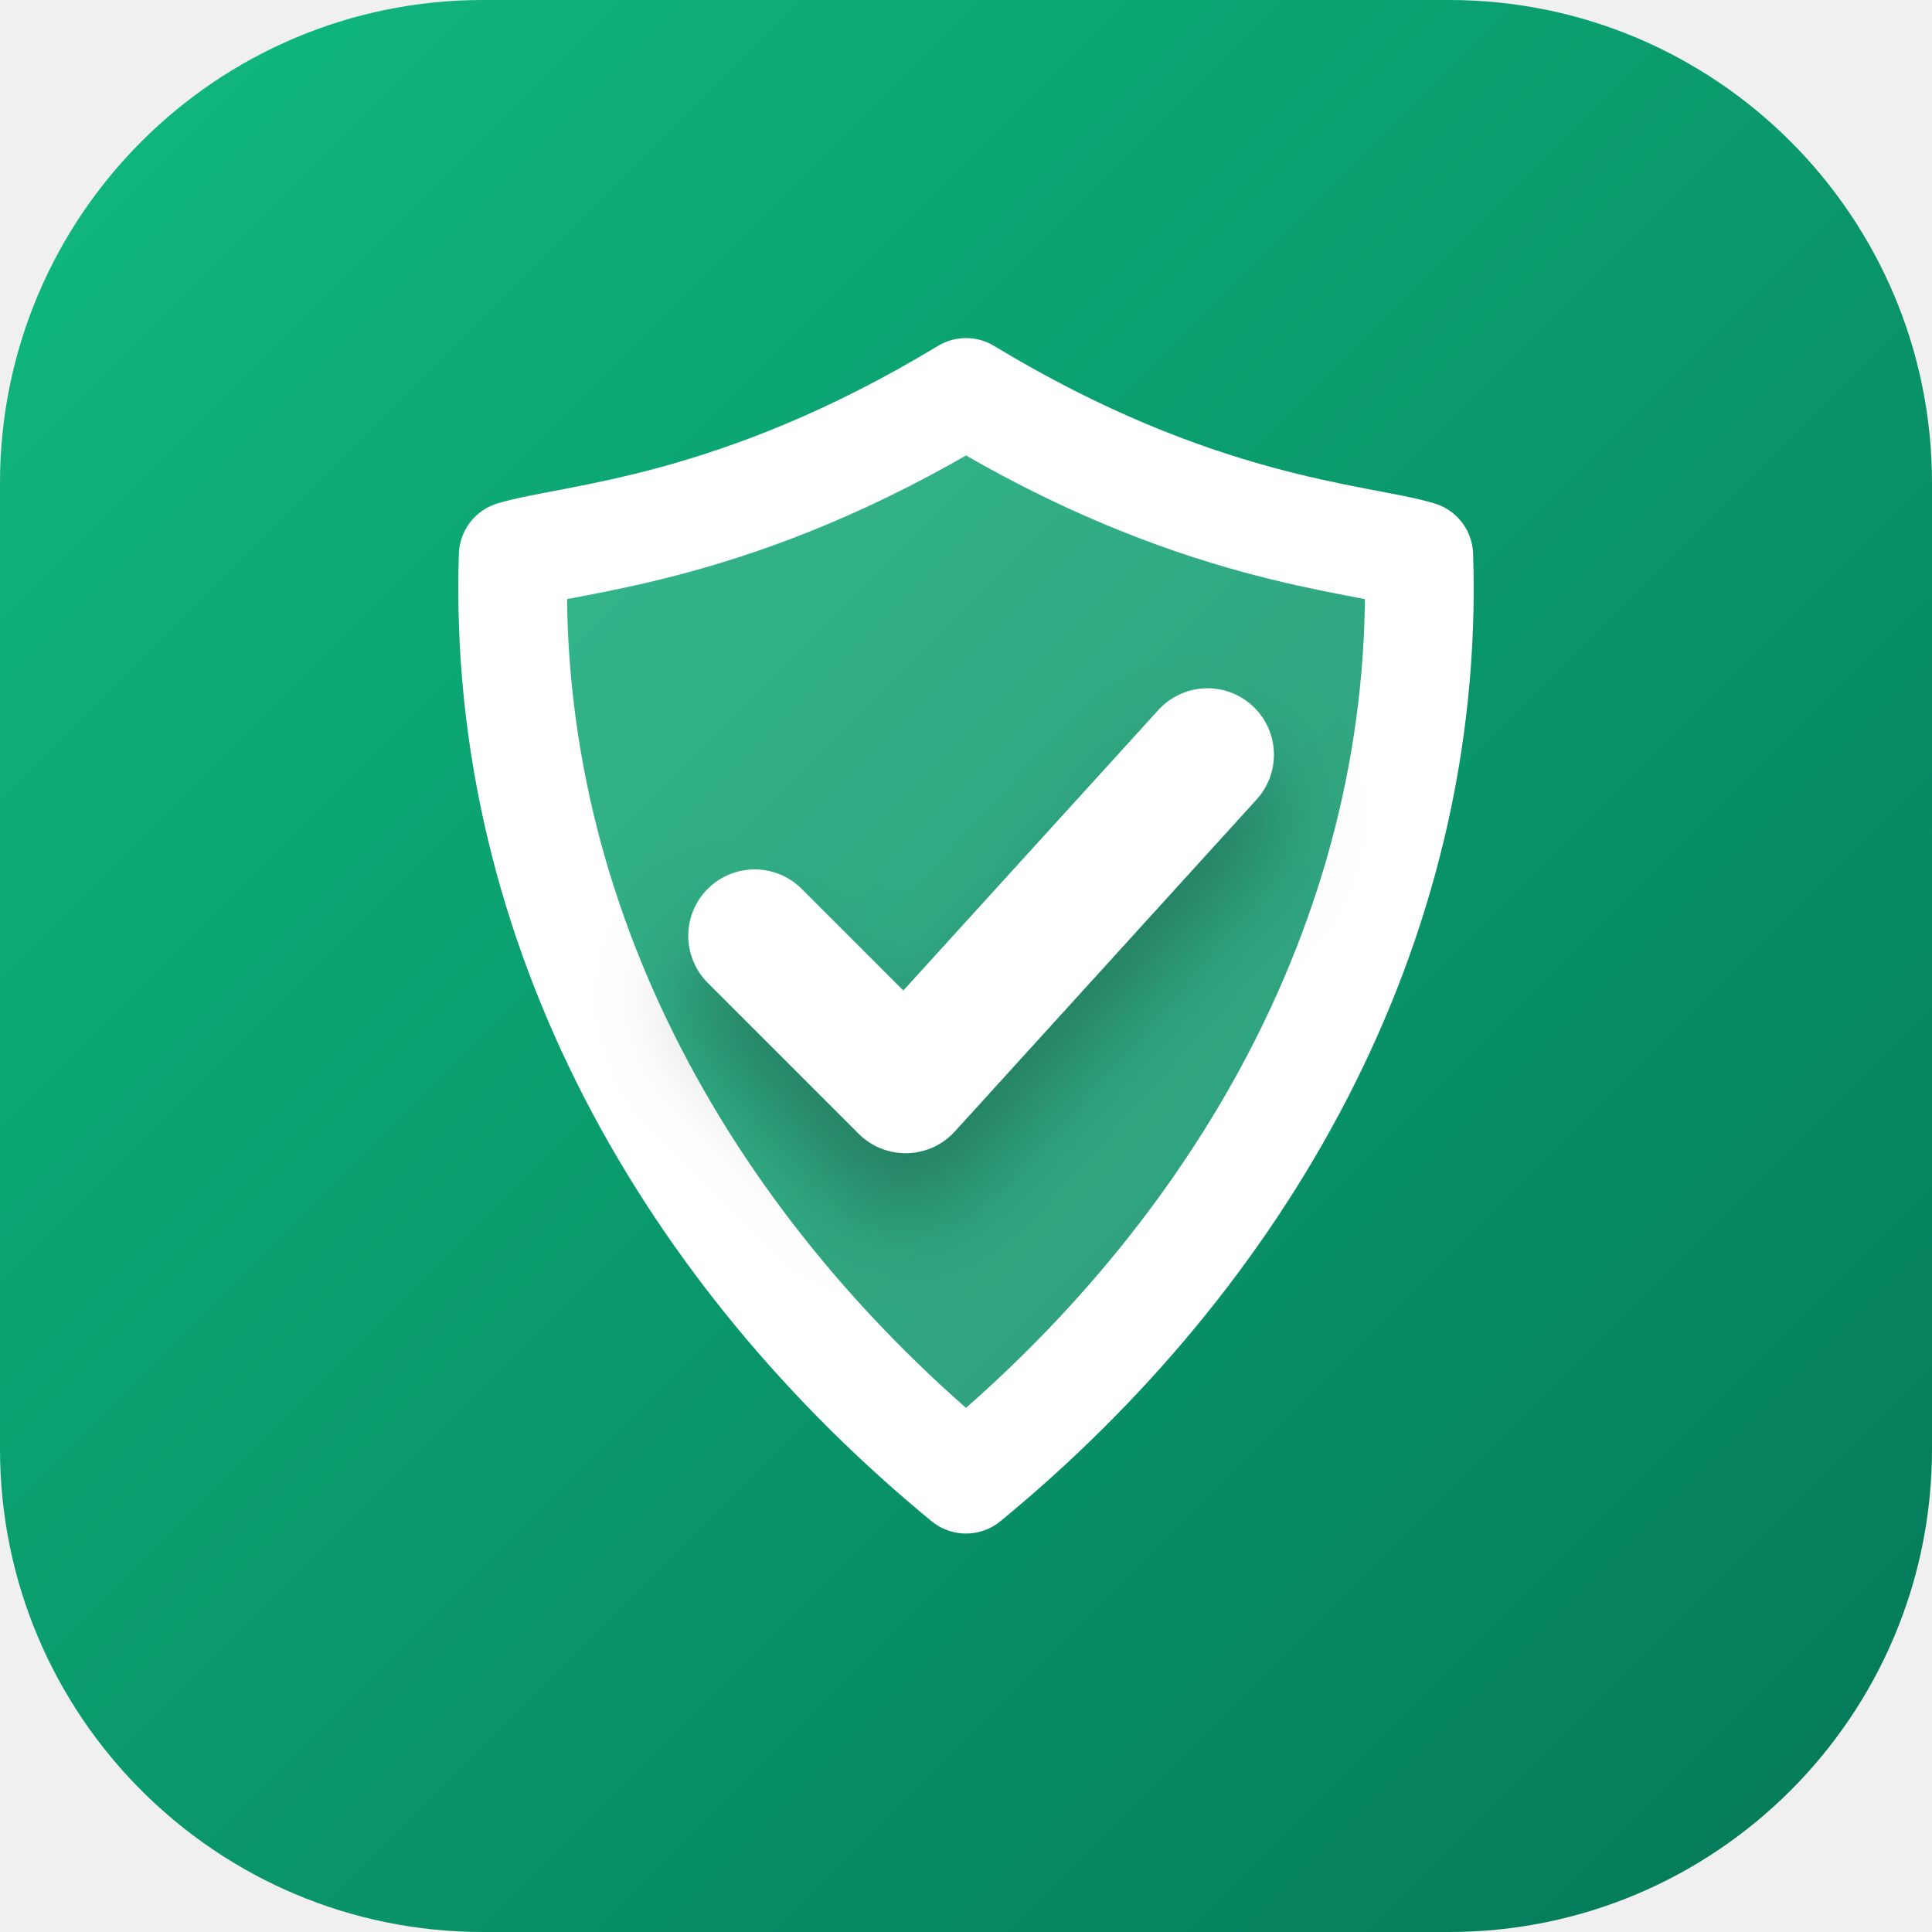
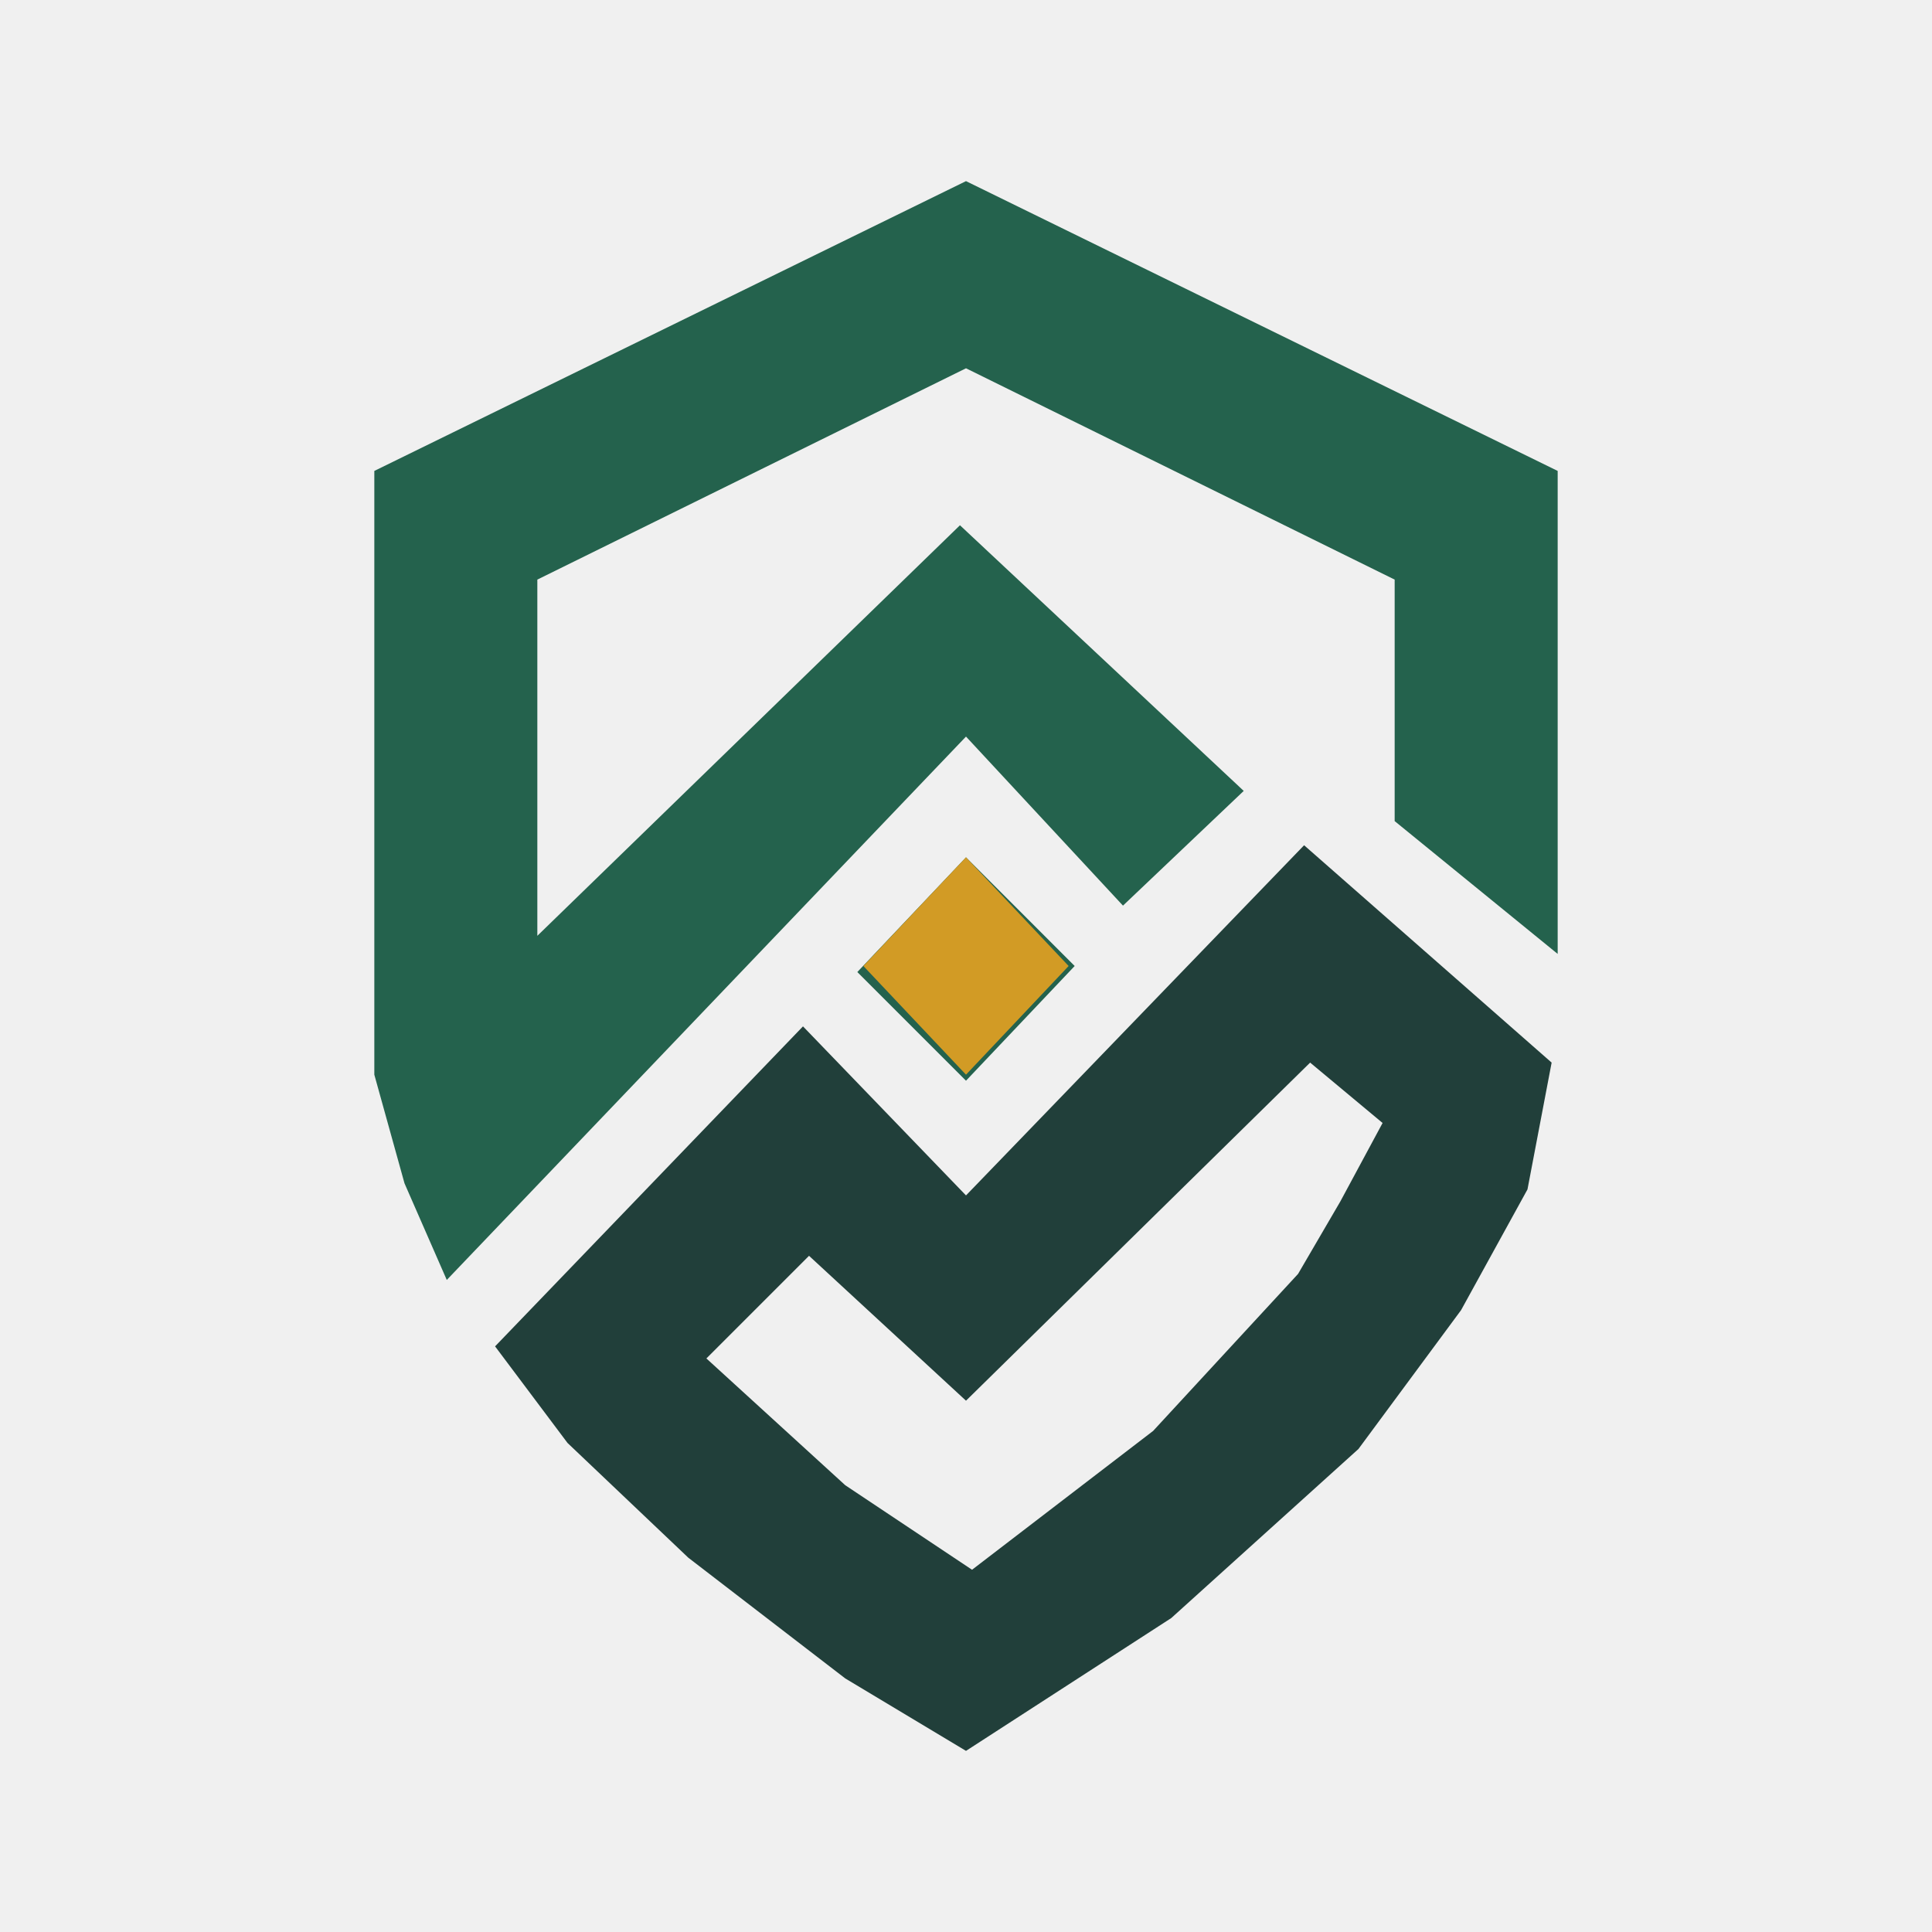
<svg xmlns="http://www.w3.org/2000/svg" viewBox="0 0 32 32" fill="none">
-   <defs>
-     <linearGradient id="insurtech-grad" x1="0" y1="0" x2="32" y2="32" gradientUnits="userSpaceOnUse">
-       <stop offset="0%" stop-color="#10B981" />
-       <stop offset="100%" stop-color="#047857" />
-     </linearGradient>
-     <filter id="glow" x="-20%" y="-20%" width="140%" height="140%" filterUnits="userSpaceOnUse">
-       <feDropShadow dx="0" dy="1" stdDeviation="0.75" flood-color="#000" flood-opacity="0.25" />
-     </filter>
-   </defs>
-   <rect width="32" height="32" rx="8" fill="url(#insurtech-grad)" />
-   <path d="M16 6.5C19.8 8.8 22.5 8.9 23.5 9.2C23.7 15.4 20.5 20.8 16 24.5C11.5 20.8 8.3 15.4 8.5 9.2C9.5 8.9 12.2 8.8 16 6.5Z" fill="white" fill-opacity="0.16" stroke="white" stroke-width="1.8" stroke-linejoin="round" />
-   <path d="M12.5 15.5L15 18L20 12.5" stroke="white" stroke-width="2.2" stroke-linecap="round" stroke-linejoin="round" filter="url(#glow)" />
+   <path d="M 16.0 3.0 L 25.8 7.8 L 25.8 15.8 L 23.1 13.6 L 23.1 9.6 L 16.0 6.1 L 8.9 9.6 L 8.9 15.5 L 15.9 8.7 L 20.6 13.1 L 18.6 15.0 L 16.0 12.2 L 7.4 21.2 L 6.7 19.6 L 6.2 17.8 L 6.2 7.8 L 16.0 3.0 Z M 16.0 14.2 L 17.8 16.0 L 16.0 17.9 L 14.2 16.1 L 16.0 14.2 Z" fill="#24624D" fill-rule="evenodd" />
+   <path d="M 21.6 14.0 L 25.7 17.6 L 25.3 19.7 L 24.2 21.7 L 22.5 24.0 L 19.4 26.8 L 16.0 29.0 L 14.0 27.8 L 11.4 25.8 L 9.4 23.9 L 8.2 22.3 L 13.3 17.0 L 16.0 19.8 L 21.6 14.0 Z M 21.7 17.6 L 22.9 18.6 L 22.2 19.9 L 21.5 21.1 L 19.1 23.7 L 16.1 26.0 L 14.0 24.6 L 11.7 22.5 L 13.4 20.8 L 16.0 23.2 L 21.7 17.6 Z" fill="#213F3A" fill-rule="evenodd" />
+   <path d="M 16.0 14.2 L 17.7 16.0 L 16.0 17.8 L 14.3 16.0 L 16.0 14.2 Z" fill="#D29B25" />
</svg>
